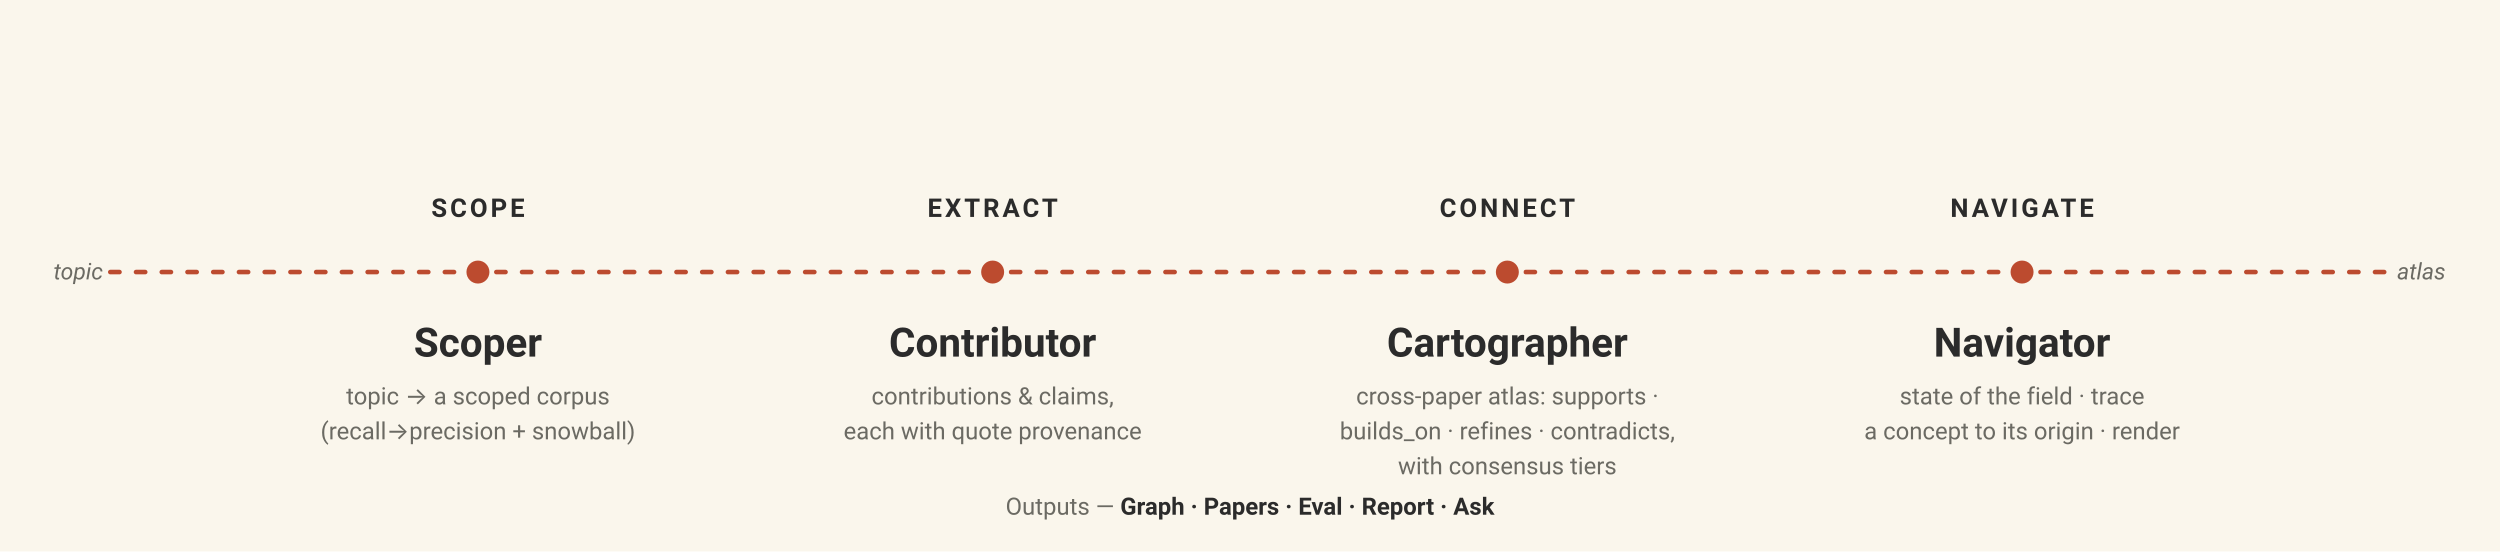
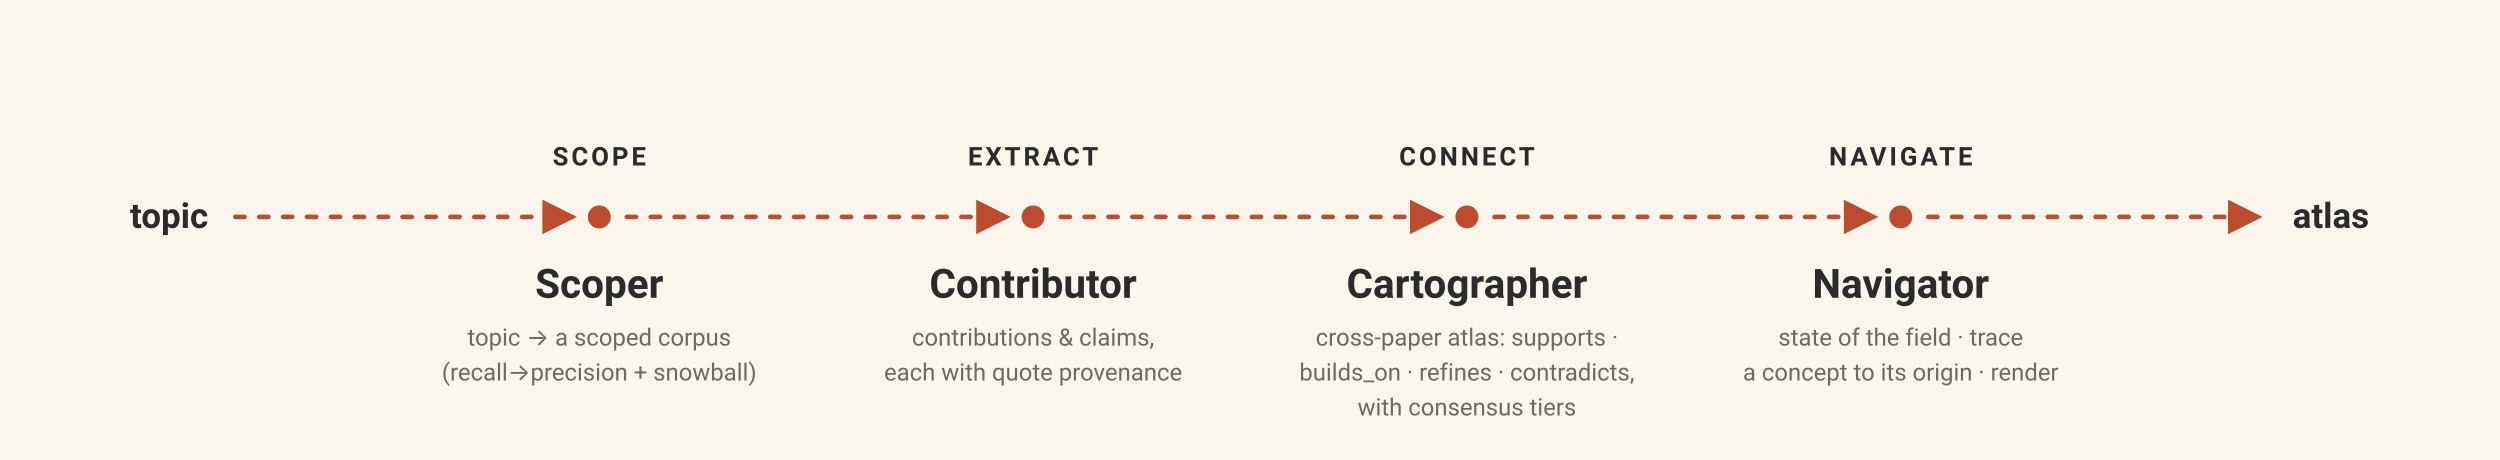
- <svg xmlns="http://www.w3.org/2000/svg" viewBox="0 0 1360 300" font-family="-apple-system,BlinkMacSystemFont,Segoe UI,Roboto,sans-serif" role="img" aria-label="Prior pipeline: SCOPE (Scoper), EXTRACT (Contributor), CONNECT (Cartographer), NAVIGATE (Navigator)">
-   <rect width="1360" height="300" fill="#faf6ec" />
-   <line x1="60" y1="148" x2="1300" y2="148" stroke="#bc4b2f" stroke-width="2.5" stroke-dasharray="5 9" stroke-linecap="round" />
-   <text x="56" y="152" text-anchor="end" font-size="12.5" font-style="italic" fill="#6b6a63">topic</text>
-   <text x="1304" y="152" text-anchor="start" font-size="12.5" font-style="italic" fill="#6b6a63">atlas</text>
-   <text x="260" y="118" text-anchor="middle" font-size="14" font-weight="700" letter-spacing="1.6" fill="#2b2b2b">SCOPE</text>
-   <circle cx="260" cy="148" r="7.5" fill="#bc4b2f" stroke="#faf6ec" stroke-width="2.5" />
-   <text x="260" y="194" text-anchor="middle" font-size="22" font-weight="700" fill="#2b2b2b">Scoper</text>
-   <text x="260" y="220" text-anchor="middle" font-size="13" fill="#6b6a63">topic → a scoped corpus</text>
-   <text x="260" y="239" text-anchor="middle" font-size="13" fill="#6b6a63">(recall→precision + snowball)</text>
-   <text x="540" y="118" text-anchor="middle" font-size="14" font-weight="700" letter-spacing="1.6" fill="#2b2b2b">EXTRACT</text>
-   <circle cx="540" cy="148" r="7.5" fill="#bc4b2f" stroke="#faf6ec" stroke-width="2.5" />
-   <text x="540" y="194" text-anchor="middle" font-size="22" font-weight="700" fill="#2b2b2b">Contributor</text>
-   <text x="540" y="220" text-anchor="middle" font-size="13" fill="#6b6a63">contributions &amp; claims,</text>
-   <text x="540" y="239" text-anchor="middle" font-size="13" fill="#6b6a63">each with quote provenance</text>
-   <text x="820" y="118" text-anchor="middle" font-size="14" font-weight="700" letter-spacing="1.6" fill="#2b2b2b">CONNECT</text>
-   <circle cx="820" cy="148" r="7.5" fill="#bc4b2f" stroke="#faf6ec" stroke-width="2.5" />
-   <text x="820" y="194" text-anchor="middle" font-size="22" font-weight="700" fill="#2b2b2b">Cartographer</text>
-   <text x="820" y="220" text-anchor="middle" font-size="13" fill="#6b6a63">cross-paper atlas: supports ·</text>
-   <text x="820" y="239" text-anchor="middle" font-size="13" fill="#6b6a63">builds_on · refines · contradicts,</text>
-   <text x="820" y="258" text-anchor="middle" font-size="13" fill="#6b6a63">with consensus tiers</text>
-   <text x="1100" y="118" text-anchor="middle" font-size="14" font-weight="700" letter-spacing="1.6" fill="#2b2b2b">NAVIGATE</text>
-   <circle cx="1100" cy="148" r="7.5" fill="#bc4b2f" stroke="#faf6ec" stroke-width="2.5" />
-   <text x="1100" y="194" text-anchor="middle" font-size="22" font-weight="700" fill="#2b2b2b">Navigator</text>
-   <text x="1100" y="220" text-anchor="middle" font-size="13" fill="#6b6a63">state of the field · trace</text>
-   <text x="1100" y="239" text-anchor="middle" font-size="13" fill="#6b6a63">a concept to its origin · render</text>
-   <text x="680" y="280" text-anchor="middle" font-size="13" fill="#6b6a63">Outputs — <tspan fill="#2b2b2b" font-weight="600">Graph · Papers · Eval · Report · Ask</tspan>
-   </text>
+ <svg xmlns="http://www.w3.org/2000/svg" viewBox="0 0 1360 250" font-family="-apple-system,BlinkMacSystemFont,Segoe UI,Roboto,sans-serif" role="img" aria-label="Prior pipeline, topic to atlas: SCOPE (Scoper), EXTRACT (Contributor), CONNECT (Cartographer), NAVIGATE (Navigator)">
+   <defs>
+     <marker id="ah" viewBox="0 0 10 10" refX="8.5" refY="5" markerWidth="7.5" markerHeight="7.5" orient="auto">
+       <path d="M0,0 L10,5 L0,10 z" fill="#bc4b2f" />
+     </marker>
+   </defs>
+   <rect width="1360" height="250" fill="#faf6ec" />
+   <line x1="128" y1="118" x2="311" y2="118" stroke="#bc4b2f" stroke-width="2.5" stroke-dasharray="5 8" stroke-linecap="round" marker-end="url(#ah)" />
+   <line x1="341" y1="118" x2="547" y2="118" stroke="#bc4b2f" stroke-width="2.5" stroke-dasharray="5 8" stroke-linecap="round" marker-end="url(#ah)" />
+   <line x1="577" y1="118" x2="783" y2="118" stroke="#bc4b2f" stroke-width="2.5" stroke-dasharray="5 8" stroke-linecap="round" marker-end="url(#ah)" />
+   <line x1="813" y1="118" x2="1019" y2="118" stroke="#bc4b2f" stroke-width="2.5" stroke-dasharray="5 8" stroke-linecap="round" marker-end="url(#ah)" />
+   <line x1="1049" y1="118" x2="1228" y2="118" stroke="#bc4b2f" stroke-width="2.5" stroke-dasharray="5 8" stroke-linecap="round" marker-end="url(#ah)" />
+   <text x="92" y="124" text-anchor="middle" font-size="19" font-weight="700" fill="#2b2b2b">topic</text>
+   <text x="1268" y="124" text-anchor="middle" font-size="19" font-weight="700" fill="#2b2b2b">atlas</text>
+   <text x="326" y="90" text-anchor="middle" font-size="14" font-weight="700" letter-spacing="1.6" fill="#2b2b2b">SCOPE</text>
+   <circle cx="326" cy="118" r="7.5" fill="#bc4b2f" stroke="#faf6ec" stroke-width="2.5" />
+   <text x="326" y="162" text-anchor="middle" font-size="22" font-weight="700" fill="#2b2b2b">Scoper</text>
+   <text x="326" y="188" text-anchor="middle" font-size="13" fill="#6b6a63">topic → a scoped corpus</text>
+   <text x="326" y="207" text-anchor="middle" font-size="13" fill="#6b6a63">(recall→precision + snowball)</text>
+   <text x="562" y="90" text-anchor="middle" font-size="14" font-weight="700" letter-spacing="1.6" fill="#2b2b2b">EXTRACT</text>
+   <circle cx="562" cy="118" r="7.5" fill="#bc4b2f" stroke="#faf6ec" stroke-width="2.5" />
+   <text x="562" y="162" text-anchor="middle" font-size="22" font-weight="700" fill="#2b2b2b">Contributor</text>
+   <text x="562" y="188" text-anchor="middle" font-size="13" fill="#6b6a63">contributions &amp; claims,</text>
+   <text x="562" y="207" text-anchor="middle" font-size="13" fill="#6b6a63">each with quote provenance</text>
+   <text x="798" y="90" text-anchor="middle" font-size="14" font-weight="700" letter-spacing="1.6" fill="#2b2b2b">CONNECT</text>
+   <circle cx="798" cy="118" r="7.5" fill="#bc4b2f" stroke="#faf6ec" stroke-width="2.5" />
+   <text x="798" y="162" text-anchor="middle" font-size="22" font-weight="700" fill="#2b2b2b">Cartographer</text>
+   <text x="798" y="188" text-anchor="middle" font-size="13" fill="#6b6a63">cross-paper atlas: supports ·</text>
+   <text x="798" y="207" text-anchor="middle" font-size="13" fill="#6b6a63">builds_on · refines · contradicts,</text>
+   <text x="798" y="226" text-anchor="middle" font-size="13" fill="#6b6a63">with consensus tiers</text>
+   <text x="1034" y="90" text-anchor="middle" font-size="14" font-weight="700" letter-spacing="1.6" fill="#2b2b2b">NAVIGATE</text>
+   <circle cx="1034" cy="118" r="7.5" fill="#bc4b2f" stroke="#faf6ec" stroke-width="2.5" />
+   <text x="1034" y="162" text-anchor="middle" font-size="22" font-weight="700" fill="#2b2b2b">Navigator</text>
+   <text x="1034" y="188" text-anchor="middle" font-size="13" fill="#6b6a63">state of the field · trace</text>
+   <text x="1034" y="207" text-anchor="middle" font-size="13" fill="#6b6a63">a concept to its origin · render</text>
</svg>
